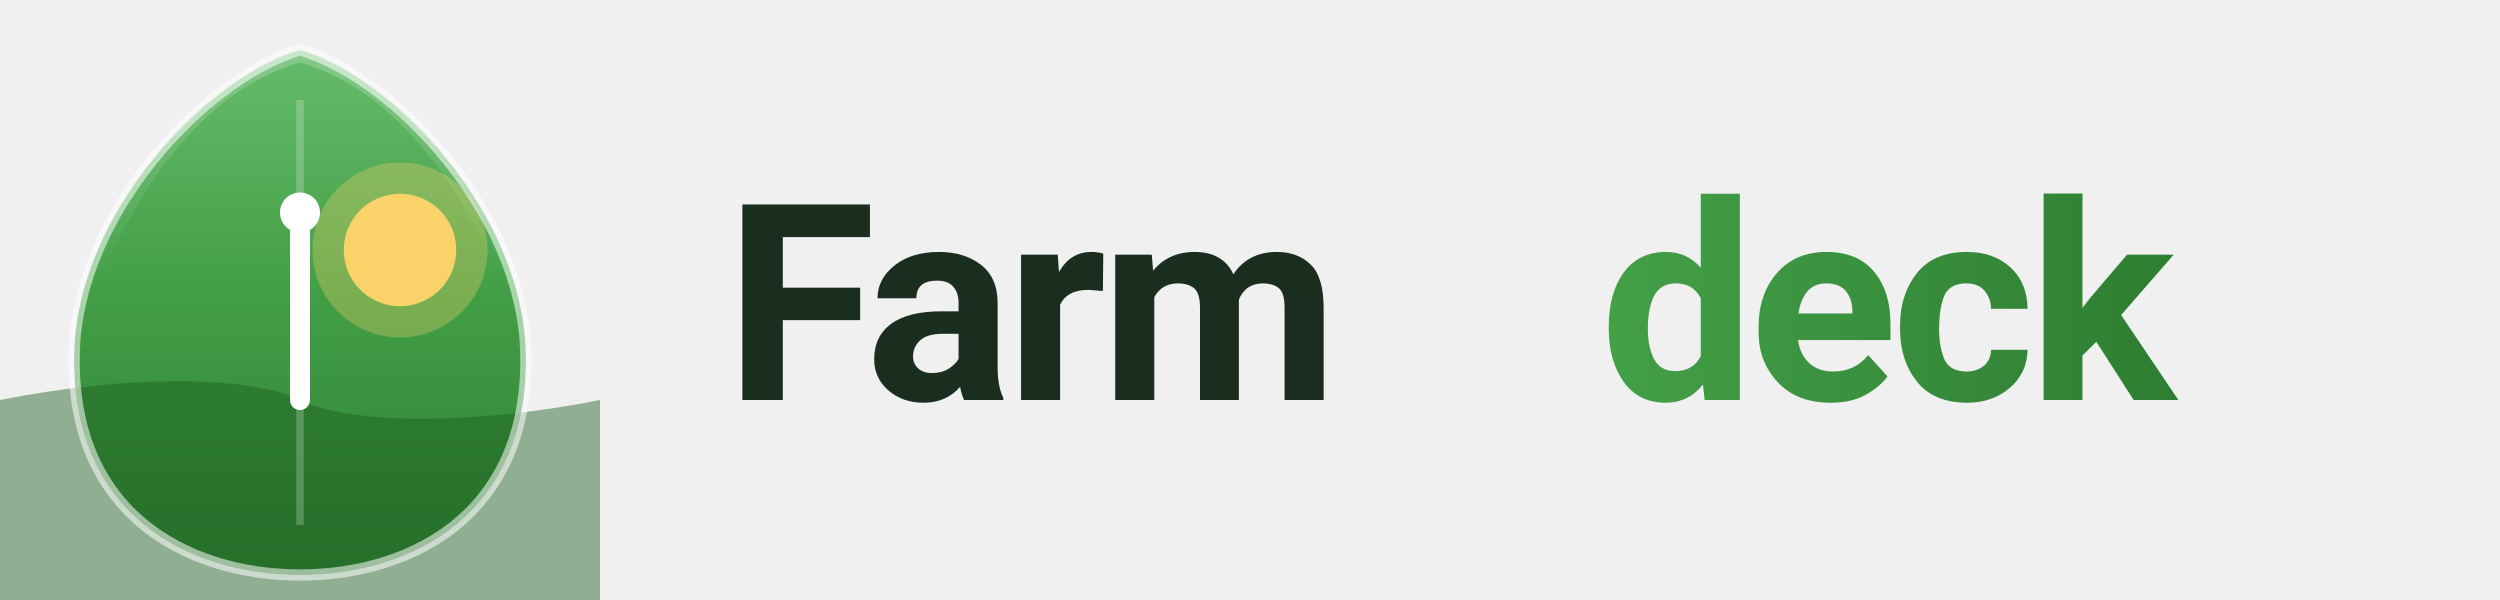
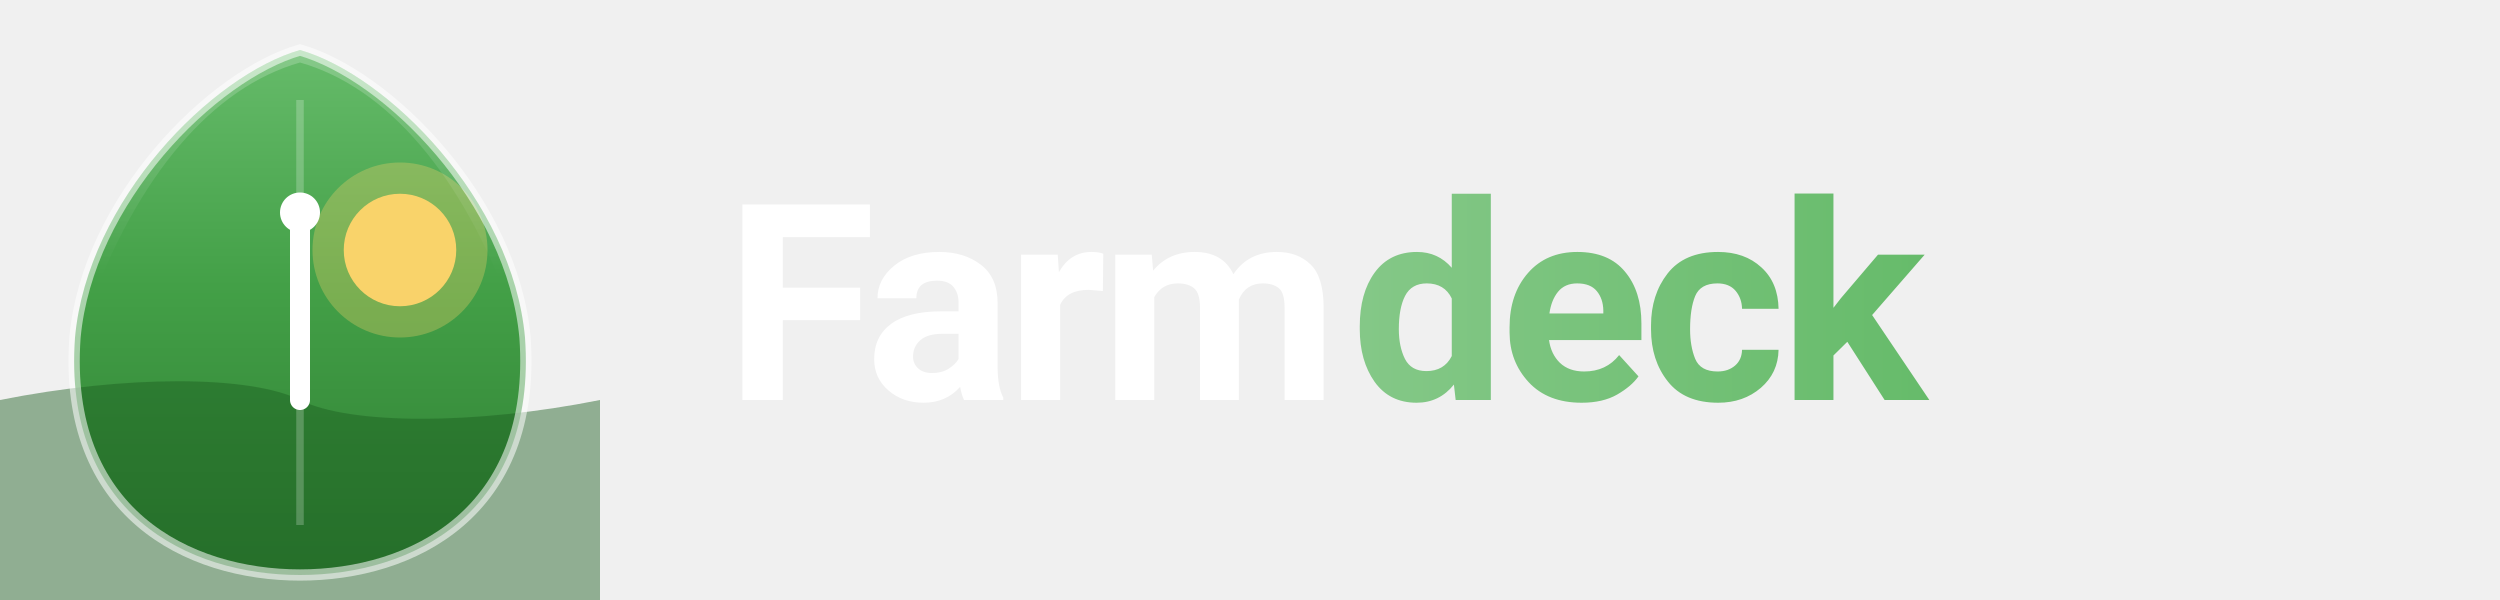
<svg xmlns="http://www.w3.org/2000/svg" viewBox="0 0 200 48" fill="none">
  <defs>
    <linearGradient id="lgLeaf" x1="24" y1="4" x2="24" y2="46" gradientUnits="userSpaceOnUse">
      <stop offset="0%" stop-color="#66BB6A" />
      <stop offset="45%" stop-color="#43A047" />
      <stop offset="100%" stop-color="#2E7D32" />
    </linearGradient>
    <linearGradient id="lgShine" x1="24" y1="4" x2="24" y2="22" gradientUnits="userSpaceOnUse">
      <stop offset="0%" stop-color="#FFFFFF" stop-opacity="0.22" />
      <stop offset="100%" stop-color="#FFFFFF" stop-opacity="0" />
    </linearGradient>
    <linearGradient id="lgDeck" x1="0" y1="0" x2="1" y2="0">
-       <stop offset="0%" stop-color="#43A047" />
-       <stop offset="100%" stop-color="#2E7D32" />
+       <stop offset="0%" stop-color="#A5D6A7" />
+       <stop offset="100%" stop-color="#66BB6A" />
    </linearGradient>
  </defs>
  <path d="M24 4 C 17 6, 7 16, 6 27 C 5 41, 15 46, 24 46 C 33 46, 43 41, 42 27 C 41 16, 31 6, 24 4 Z" fill="url(#lgLeaf)" />
  <circle cx="32" cy="20" r="4.5" fill="#FFD56B" opacity="0.95" />
  <circle cx="32" cy="20" r="7" fill="#FFD56B" opacity="0.3" />
  <path d="M0 32 C 10 30, 20 30, 24 32 C 28 34, 38 34, 48 32 L 48 48 L 0 48 Z" fill="#1B5E20" opacity="0.45" />
  <path d="M24 32 L 24 18" stroke="#FFFFFF" stroke-width="1.6" stroke-linecap="round" />
  <circle cx="24" cy="17" r="1.6" fill="#FFFFFF" />
  <line x1="24" y1="8" x2="24" y2="42" stroke="#FFFFFF" stroke-width="0.6" opacity="0.22" />
  <path d="M24 4 C 17 6, 7 16, 6 27 L 7 25 C 11 14, 17 7, 24 5 C 31 7, 37 14, 41 25 L 42 27 C 41 16, 31 6, 24 4 Z" fill="url(#lgShine)" />
  <path d="M24 4 C 17 6, 7 16, 6 27 C 5 41, 15 46, 24 46 C 33 46, 43 41, 42 27 C 41 16, 31 6, 24 4 Z" fill="none" stroke="#FFFFFF" stroke-width="0.9" opacity="0.55" />
-   <text x="58" y="32" font-family="system-ui, -apple-system, 'Segoe UI', Roboto, sans-serif" font-weight="700" font-size="22" letter-spacing="-0.5" fill="#1a2e1f">Farm</text>
-   <text x="128" y="32" font-family="system-ui, -apple-system, 'Segoe UI', Roboto, sans-serif" font-weight="700" font-size="22" letter-spacing="-0.5" fill="url(#lgDeck)">deck</text>
+   <text x="58" y="32" font-family="system-ui, -apple-system, 'Segoe UI', Roboto, sans-serif" font-weight="700" font-size="22" letter-spacing="-0.5" fill="#ffffff">Farm<tspan dx="1" fill="url(#lgDeck)">deck</tspan>
+   </text>
</svg>
